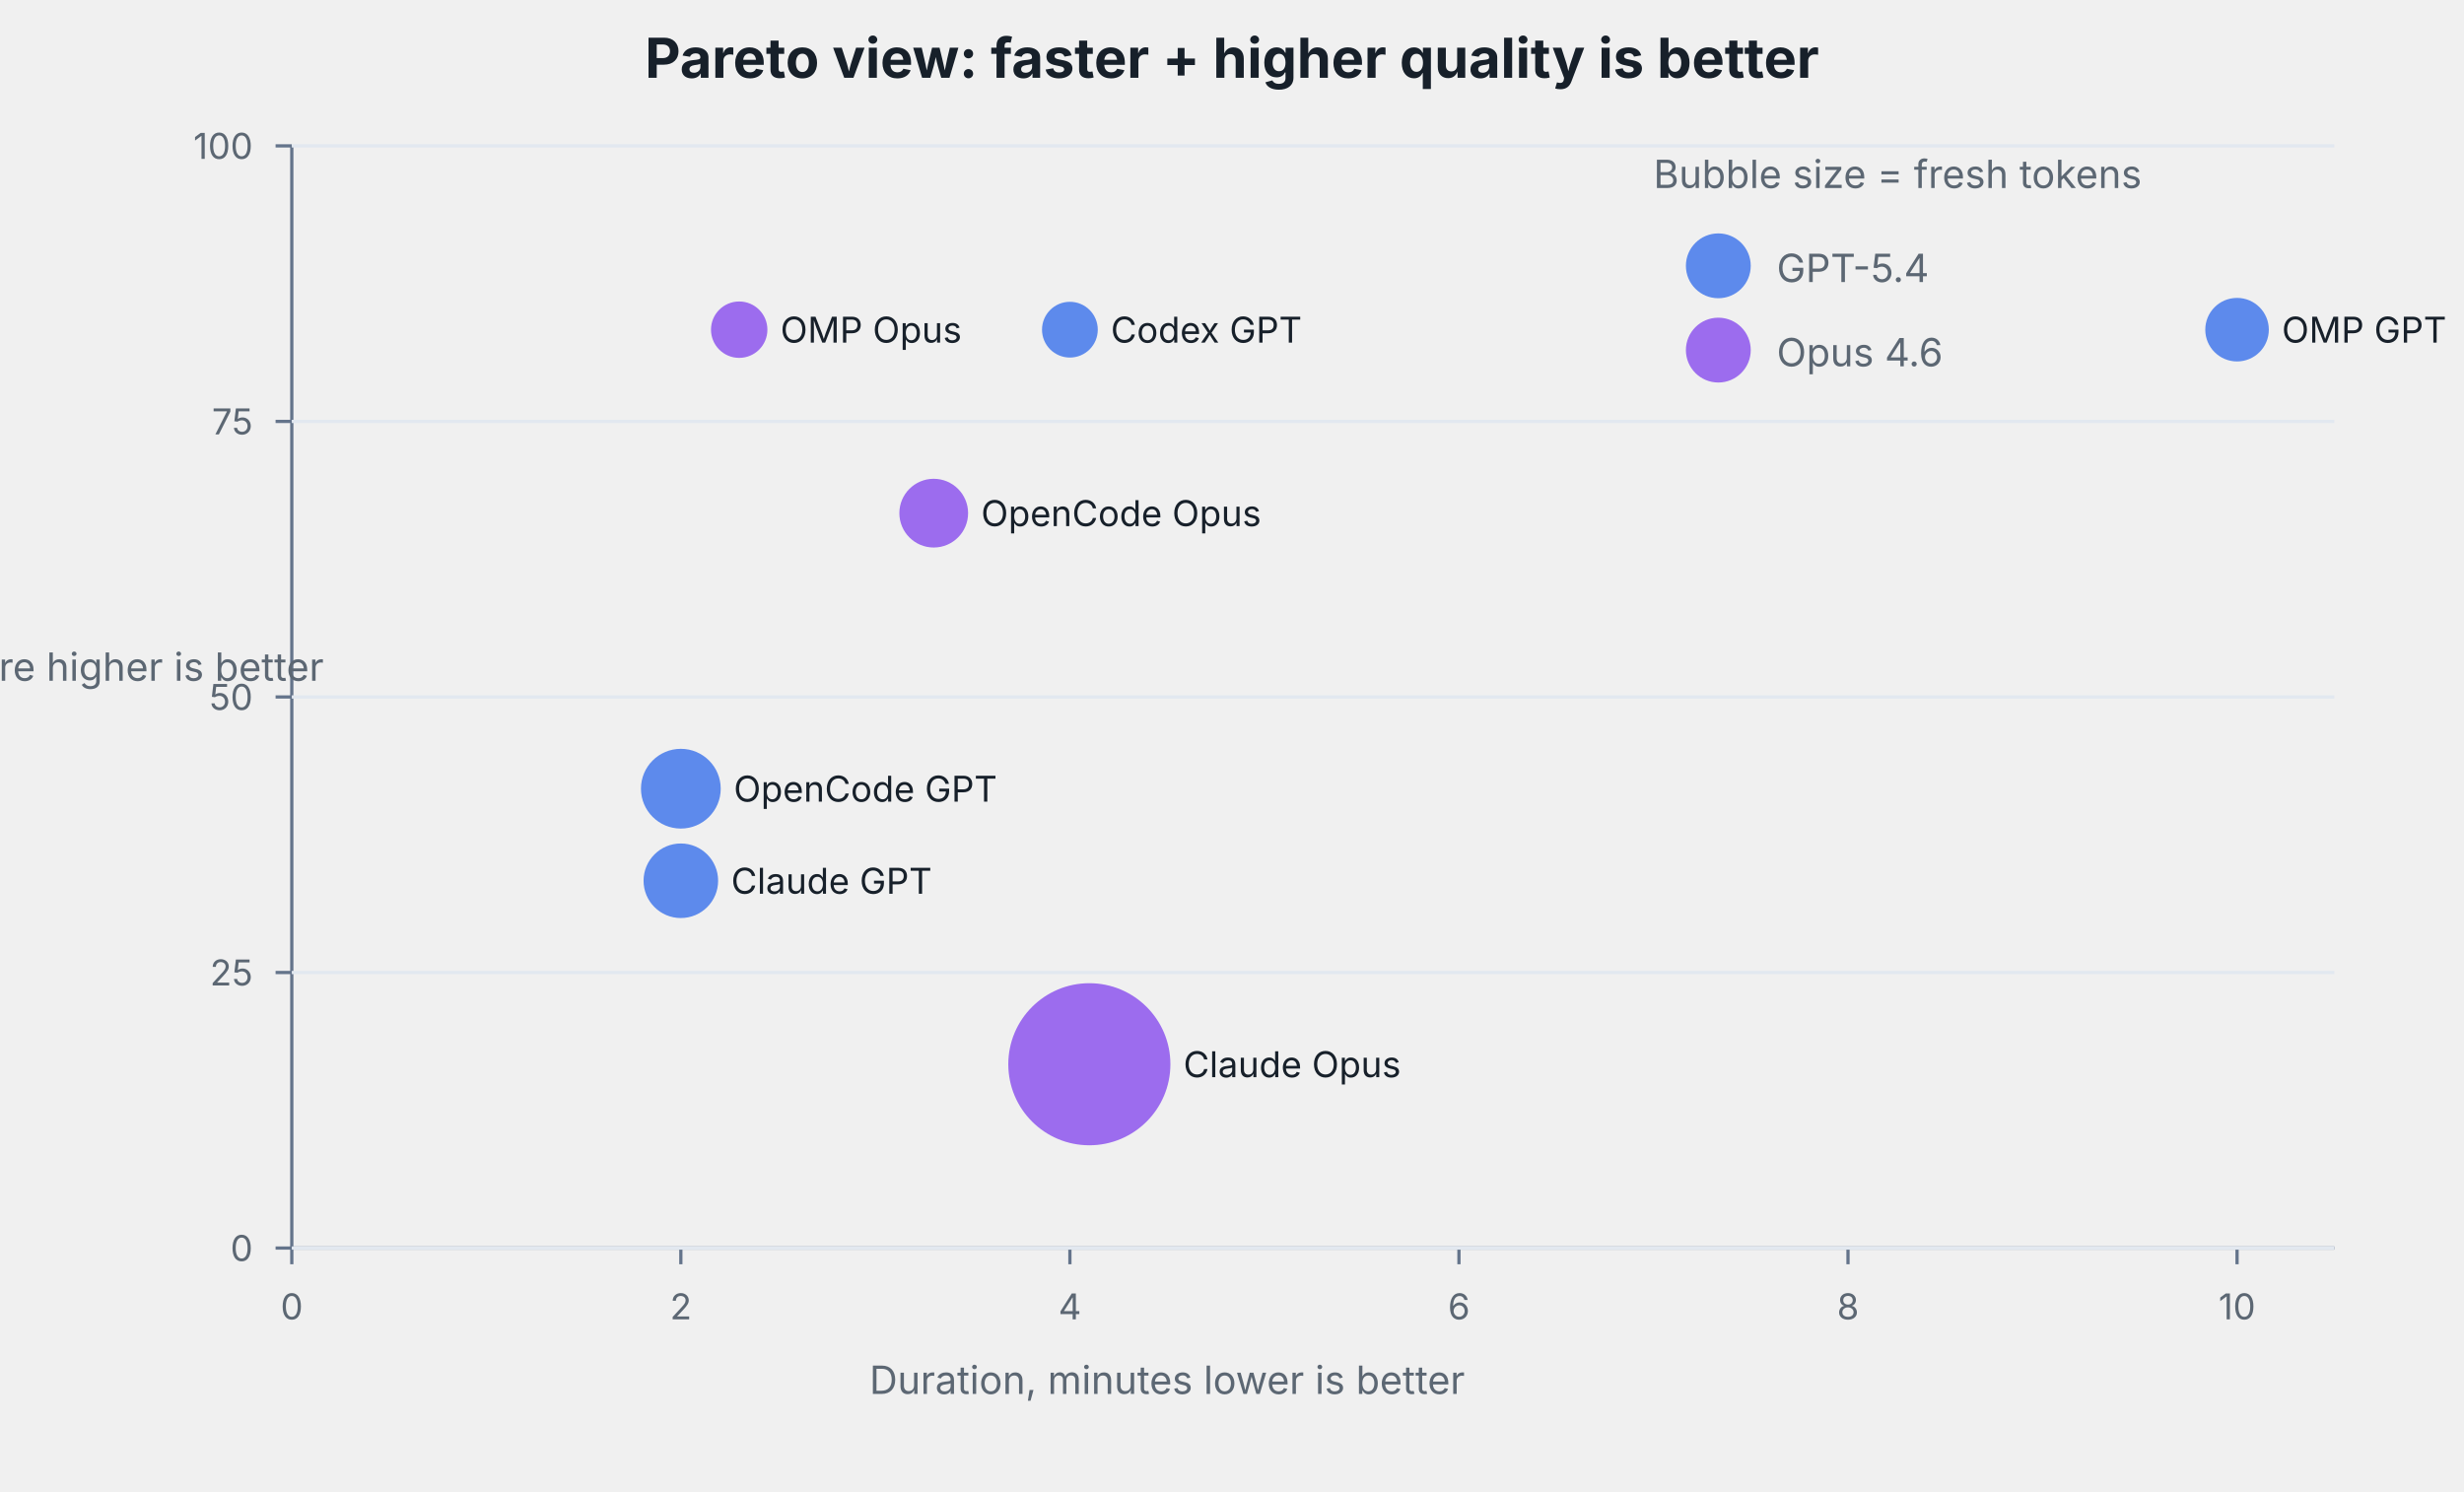
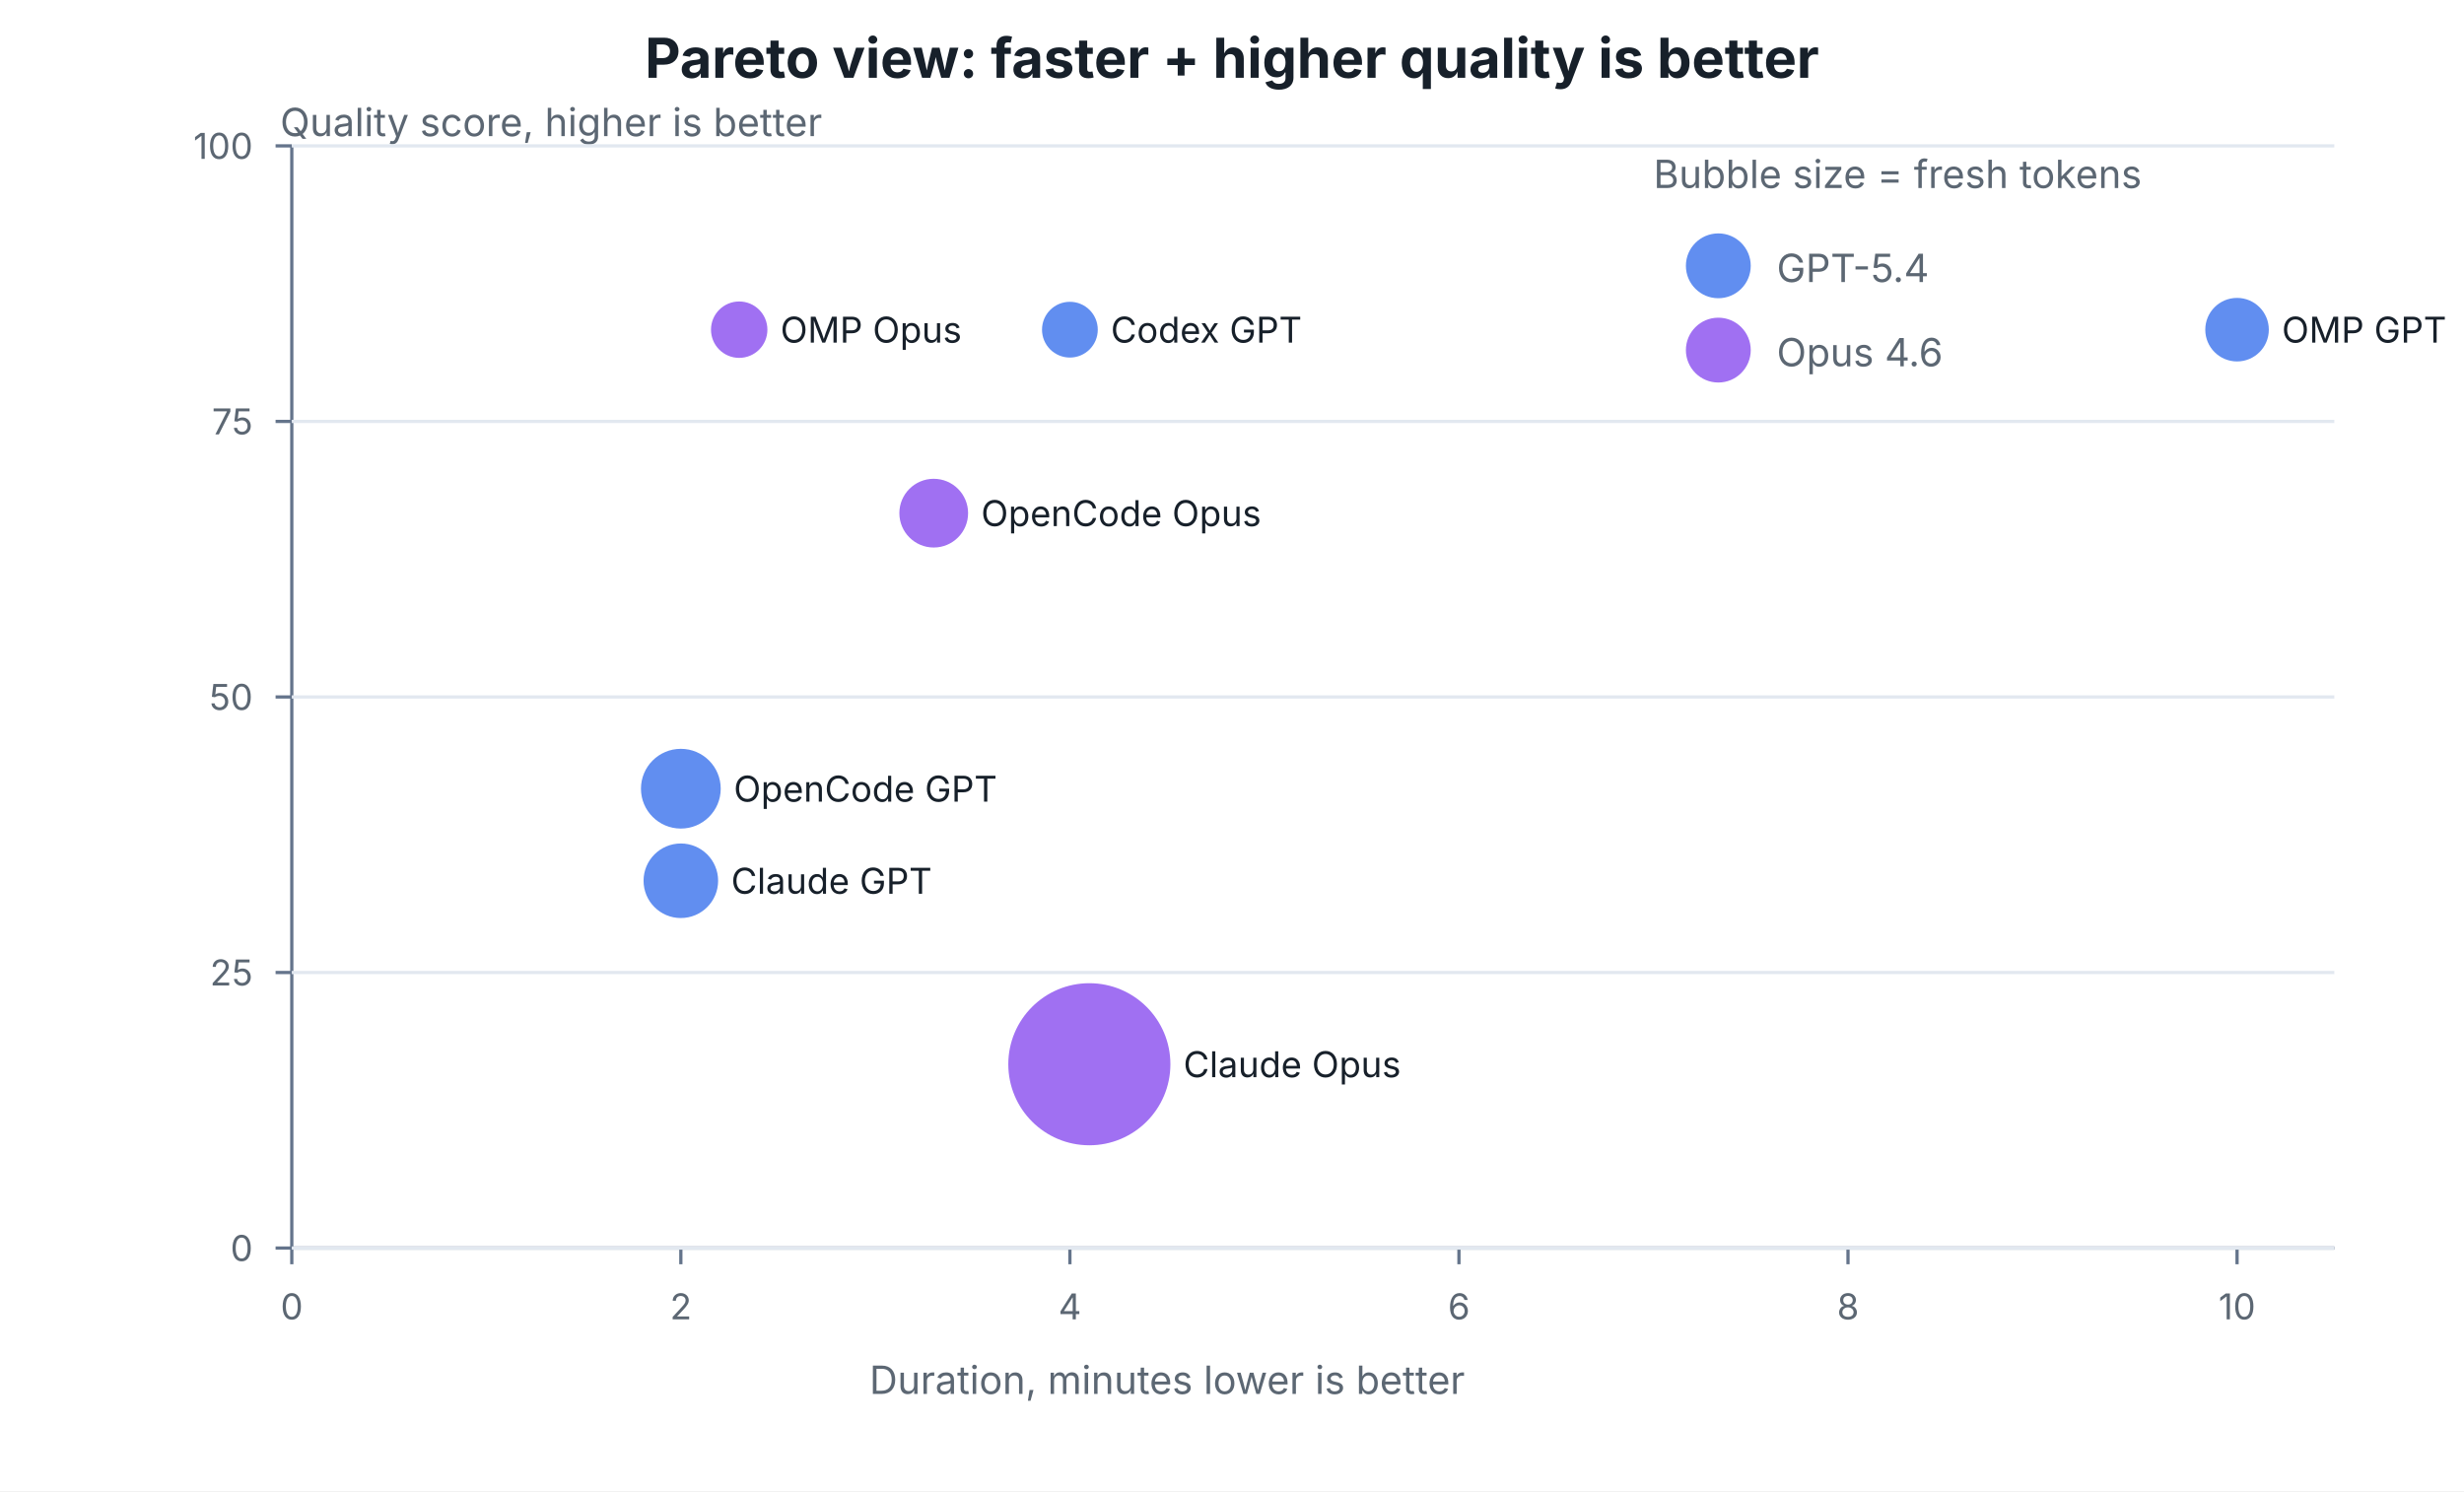
- <svg viewBox="0 0 760 460" role="img" aria-label="Pareto chart: duration versus quality score">
+ <svg xmlns="http://www.w3.org/2000/svg" viewBox="0 0 760 460" role="img" aria-label="Pareto chart: duration versus quality score">
  <style>
.axis { stroke: #64748b; stroke-width: 1; }
.gridline { stroke: #e2e8f0; stroke-width: 1; }
.svg-title { text-anchor: middle; font: 700 17px -apple-system, BlinkMacSystemFont, 'Segoe UI', sans-serif; fill: #17202a; }
.axis-label { text-anchor: middle; font: 12px -apple-system, BlinkMacSystemFont, 'Segoe UI', sans-serif; fill: #5c6773; }
.small-label { font: 11px -apple-system, BlinkMacSystemFont, 'Segoe UI', sans-serif; fill: #17202a; }
.tick { text-anchor: middle; font: 11px -apple-system, BlinkMacSystemFont, 'Segoe UI', sans-serif; fill: #5c6773; }
.right { text-anchor: end; }
.legend { font: 12px -apple-system, BlinkMacSystemFont, 'Segoe UI', sans-serif; fill: #5c6773; }
</style>
+   <rect width="100%" height="100%" fill="#ffffff" />
  <text x="380" y="24" class="svg-title">Pareto view: faster + higher quality is better</text>
  <line x1="90" y1="385" x2="720" y2="385" class="axis" />
  <line x1="90" y1="45" x2="90" y2="385" class="axis" />
  <text x="360" y="430" class="axis-label">Duration, minutes lower is better</text>
-   <text x="18" y="210" class="axis-label rotate">Quality score higher is better</text>
+   <text x="170" y="42" class="axis-label">Quality score, higher is better</text>
  <line x1="90.0" y1="385" x2="90.0" y2="390" class="axis" />
  <text x="90.0" y="407" class="tick">0</text>
  <line x1="210.0" y1="385" x2="210.0" y2="390" class="axis" />
  <text x="210.0" y="407" class="tick">2</text>
  <line x1="330.0" y1="385" x2="330.0" y2="390" class="axis" />
  <text x="330.0" y="407" class="tick">4</text>
  <line x1="450.0" y1="385" x2="450.0" y2="390" class="axis" />
  <text x="450.0" y="407" class="tick">6</text>
  <line x1="570.0" y1="385" x2="570.0" y2="390" class="axis" />
  <text x="570.0" y="407" class="tick">8</text>
  <line x1="690.0" y1="385" x2="690.0" y2="390" class="axis" />
  <text x="690.0" y="407" class="tick">10</text>
  <line x1="85" y1="385.0" x2="90" y2="385.0" class="axis" />
  <line x1="90" y1="385.0" x2="720" y2="385.0" class="gridline" />
  <text x="78" y="389.0" class="tick right">0</text>
  <line x1="85" y1="300.0" x2="90" y2="300.0" class="axis" />
  <line x1="90" y1="300.0" x2="720" y2="300.0" class="gridline" />
  <text x="78" y="304.0" class="tick right">25</text>
  <line x1="85" y1="215.0" x2="90" y2="215.0" class="axis" />
  <line x1="90" y1="215.0" x2="720" y2="215.0" class="gridline" />
  <text x="78" y="219.0" class="tick right">50</text>
  <line x1="85" y1="130.0" x2="90" y2="130.0" class="axis" />
  <line x1="90" y1="130.0" x2="720" y2="130.0" class="gridline" />
  <text x="78" y="134.0" class="tick right">75</text>
  <line x1="85" y1="45.0" x2="90" y2="45.0" class="axis" />
  <line x1="90" y1="45.0" x2="720" y2="45.0" class="gridline" />
  <text x="78" y="49.0" class="tick right">100</text>
  <circle cx="330.0" cy="101.7" r="8.6" fill="#2563eb" fill-opacity="0.72" />
  <text x="342.6" y="105.7" class="small-label">Codex GPT</text>
  <circle cx="690.0" cy="101.7" r="9.8" fill="#2563eb" fill-opacity="0.72" />
  <text x="703.8" y="105.7" class="small-label">OMP GPT</text>
  <circle cx="210.0" cy="243.3" r="12.3" fill="#2563eb" fill-opacity="0.72" />
  <text x="226.3" y="247.3" class="small-label">OpenCode GPT</text>
  <circle cx="210.0" cy="271.7" r="11.5" fill="#2563eb" fill-opacity="0.72" />
  <text x="225.5" y="275.7" class="small-label">Claude GPT</text>
  <circle cx="228.0" cy="101.7" r="8.7" fill="#7c3aed" fill-opacity="0.72" />
  <text x="240.7" y="105.7" class="small-label">OMP Opus</text>
  <circle cx="288.0" cy="158.3" r="10.6" fill="#7c3aed" fill-opacity="0.72" />
  <text x="302.6" y="162.3" class="small-label">OpenCode Opus</text>
  <circle cx="336.0" cy="328.3" r="25.0" fill="#7c3aed" fill-opacity="0.72" />
  <text x="365.0" y="332.3" class="small-label">Claude Opus</text>
  <text x="510" y="58" class="legend">Bubble size = fresh tokens</text>
  <circle cx="530" cy="82" r="10" fill="#2563eb" fill-opacity="0.72" />
  <text x="548" y="87" class="legend">GPT-5.4</text>
  <circle cx="530" cy="108" r="10" fill="#7c3aed" fill-opacity="0.72" />
  <text x="548" y="113" class="legend">Opus 4.6</text>
</svg>
